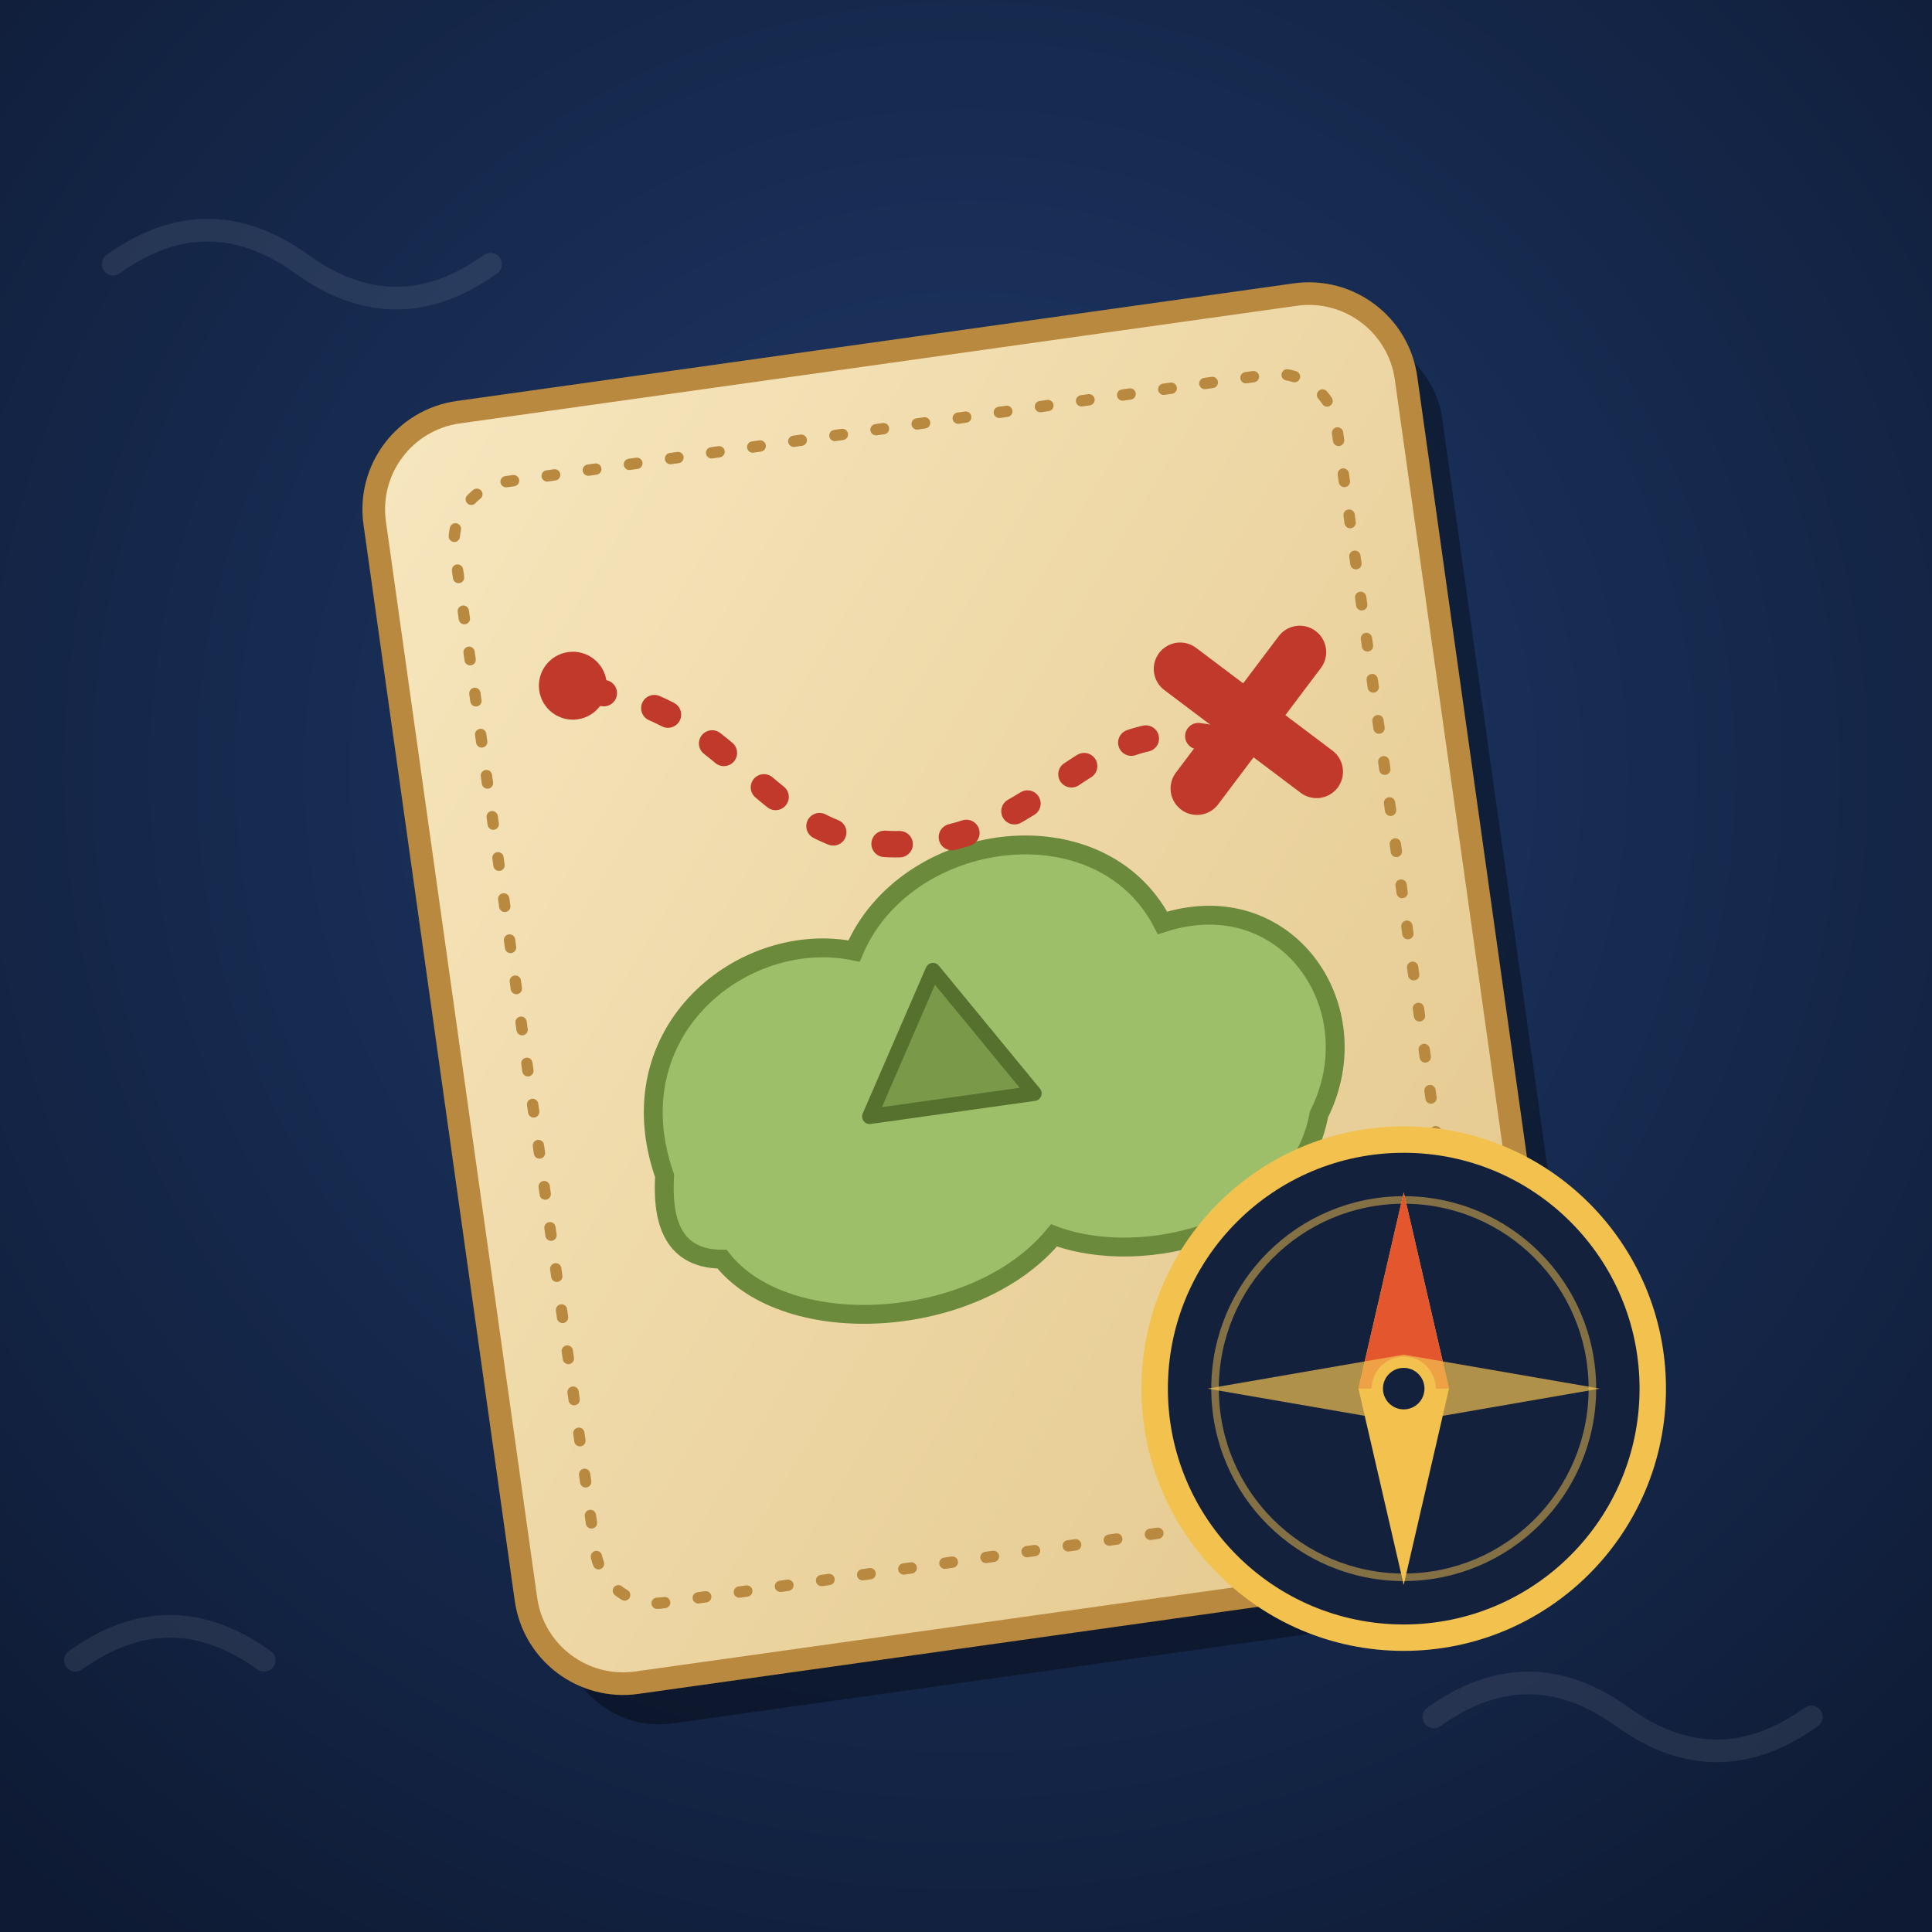
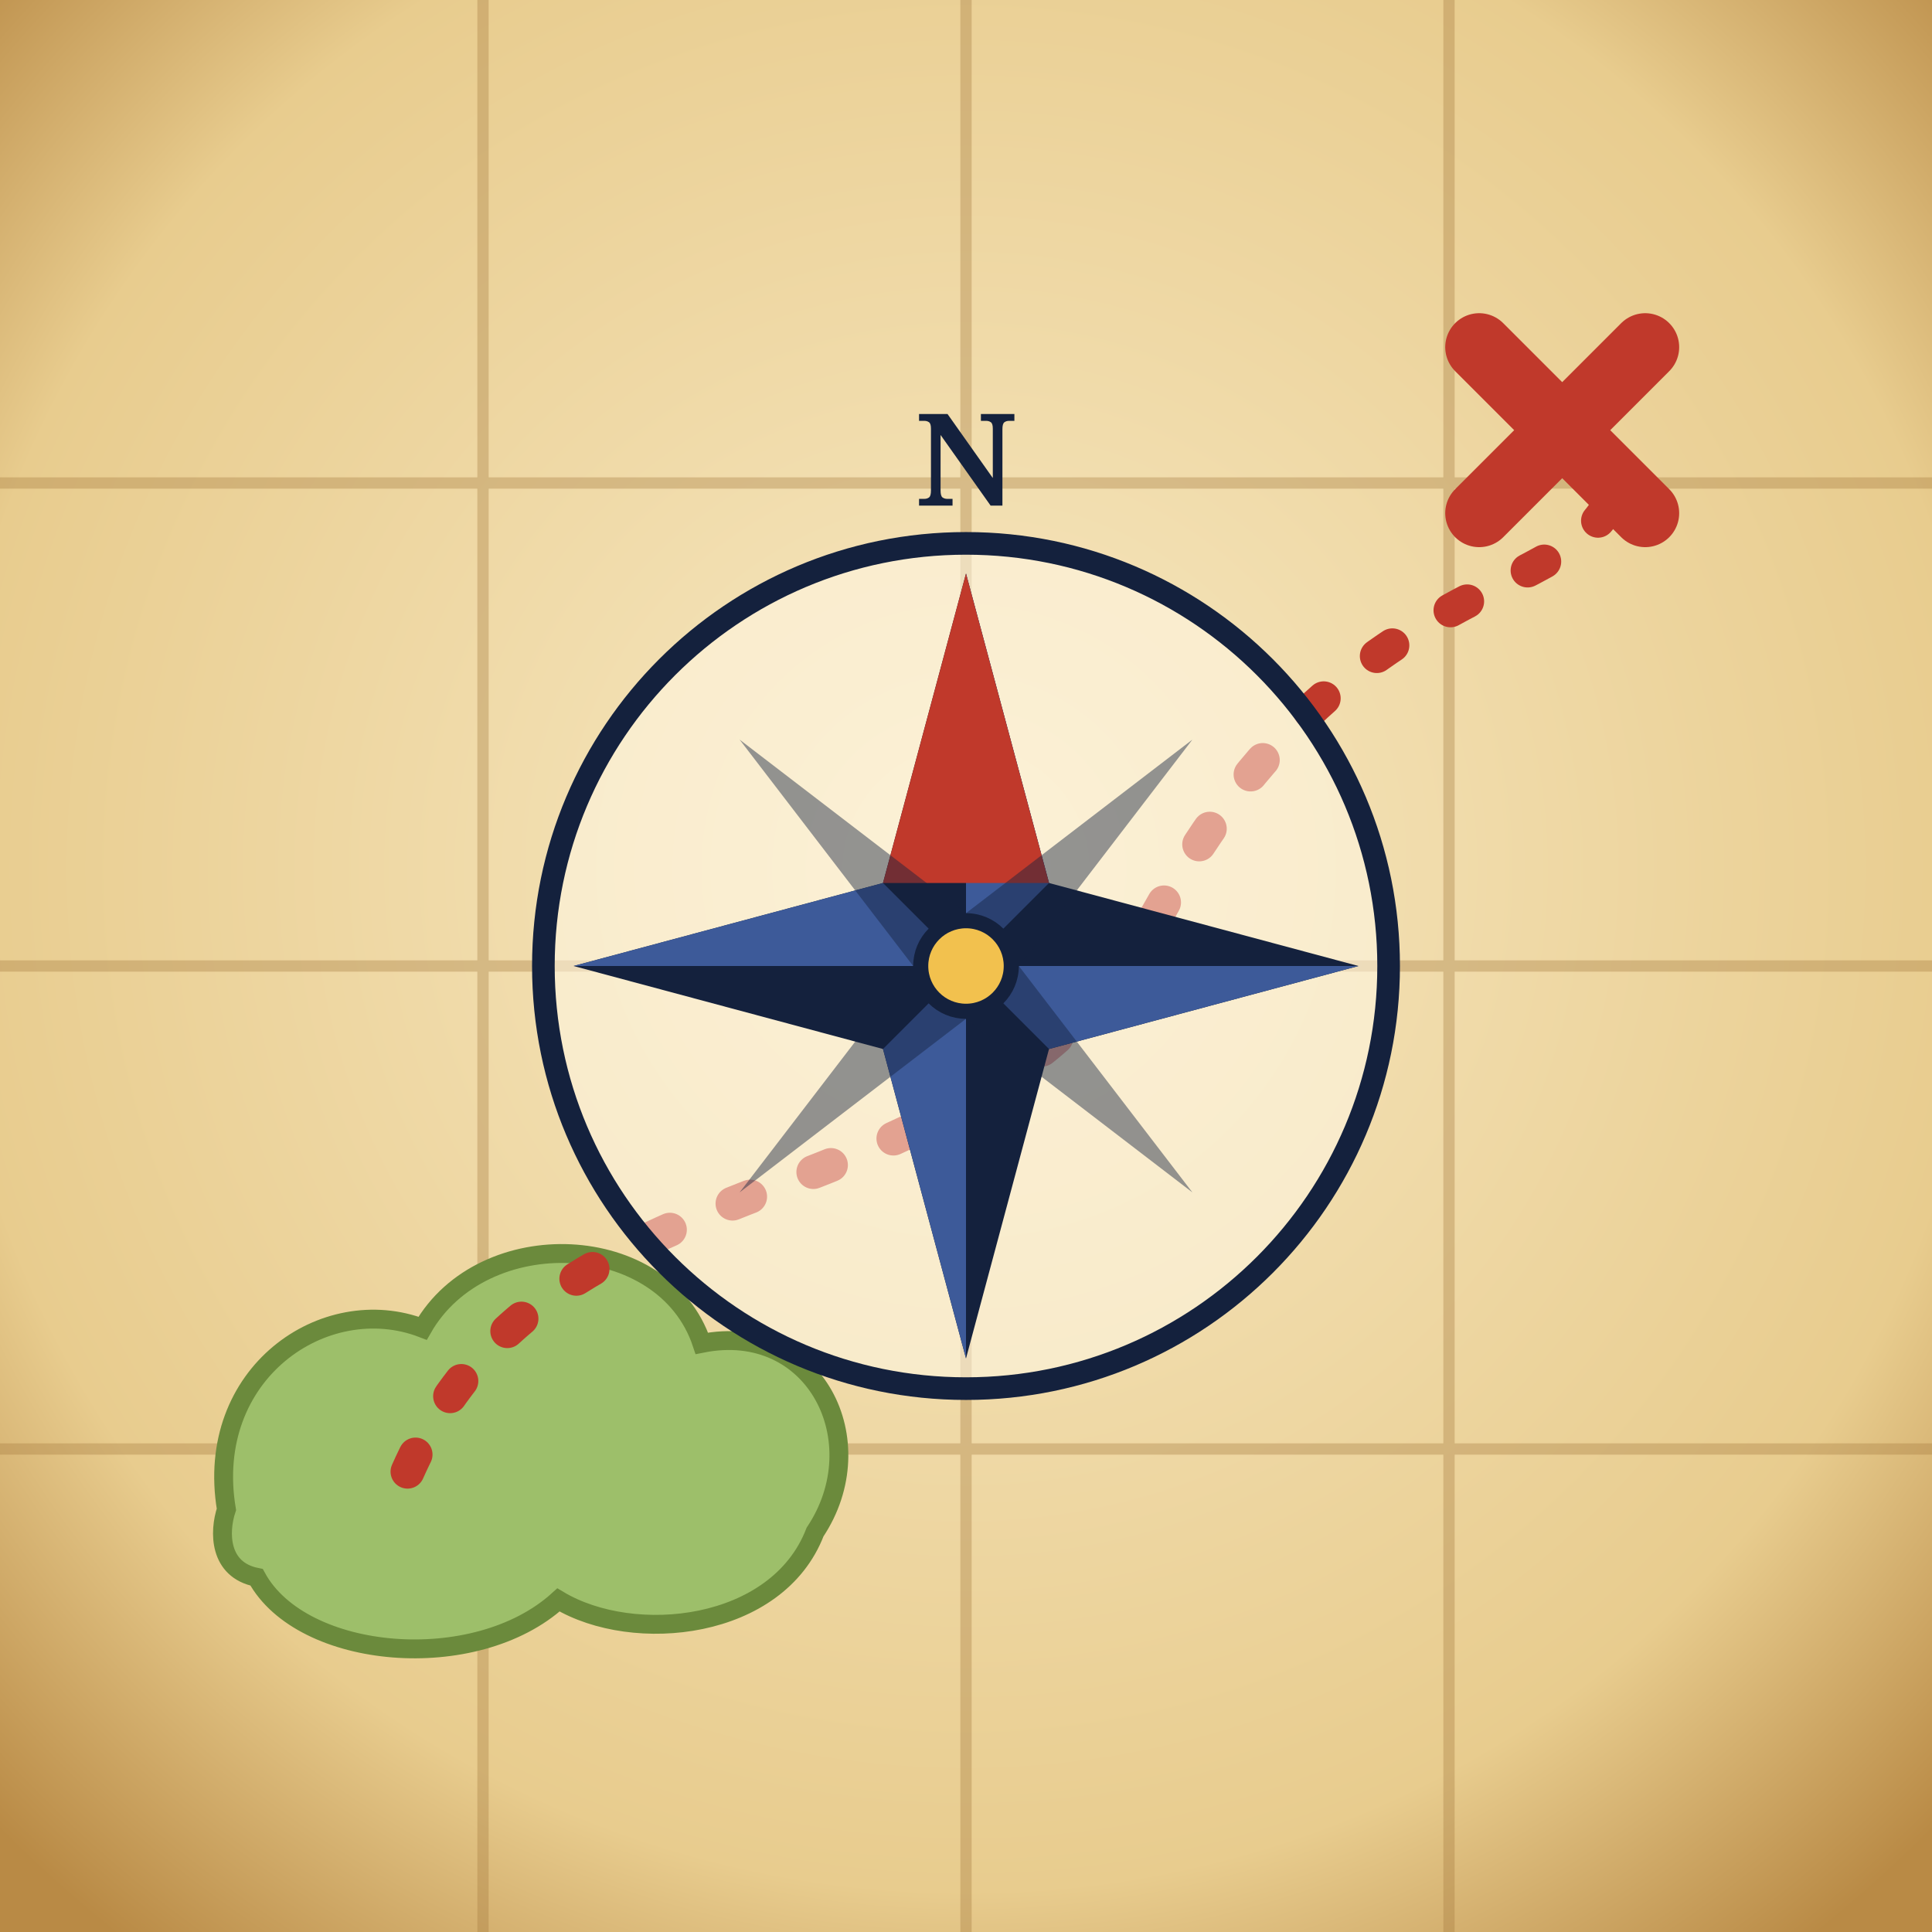
<svg xmlns="http://www.w3.org/2000/svg" viewBox="0 0 512 512">
  <defs>
-     <radialGradient id="sea" cx="50%" cy="40%" r="75%">
-       <stop offset="0" stop-color="#1f3a6b" />
-       <stop offset="1" stop-color="#0e1a33" />
+     <radialGradient id="p" cx="50%" cy="45%" r="70%">
+       <stop offset="0" stop-color="#f8e9c4" />
+       <stop offset=".75" stop-color="#e8cc8e" />
+       <stop offset="1" stop-color="#b98a45" />
    </radialGradient>
-     <linearGradient id="paper" x1="0" y1="0" x2="1" y2="1">
-       <stop offset="0" stop-color="#f7e7bf" />
-       <stop offset="1" stop-color="#e3c68a" />
-     </linearGradient>
  </defs>
-   <rect width="512" height="512" fill="url(#sea)" />
-   <g fill="none" stroke="#ffffff" stroke-opacity=".08" stroke-width="6" stroke-linecap="round">
-     <path d="M30 70q25-18 50 0t50 0" />
-     <path d="M380 455q25-18 50 0t50 0" />
-     <path d="M20 440q25-18 50 0" />
+   <rect width="512" height="512" fill="url(#p)" />
+   <g fill="none" stroke="#a37a3c" stroke-opacity=".35" stroke-width="3">
+     <path d="M0 128H512M0 256H512M0 384H512M128 0V512M256 0V512M384 0V512" />
  </g>
-   <g transform="rotate(-8 256 262)">
-     <rect x="118" y="92" width="276" height="340" rx="26" fill="#000" opacity=".35" transform="translate(8 12)" />
-     <rect x="118" y="92" width="276" height="340" rx="26" fill="url(#paper)" stroke="#b8893f" stroke-width="6" />
-     <rect x="138" y="112" width="236" height="300" rx="16" fill="none" stroke="#b8893f" stroke-width="3" stroke-dasharray="2 9" stroke-linecap="round" />
-     <path d="M170 300c-8-40 30-62 58-52 18-30 70-30 82 4 34-6 52 30 34 56-10 30-52 34-74 22-24 22-74 18-88-6-14-2-14-14-12-24z" fill="#9dbf6a" stroke="#6b8a3c" stroke-width="5" />
-     <path d="M226 292l22-36 22 36z" fill="#7a9a4a" stroke="#56702e" stroke-width="4" stroke-linejoin="round" />
-     <path d="M168 170c40 10 40 50 80 52s52-34 92-12" fill="none" stroke="#c0392b" stroke-width="7" stroke-dasharray="4 14" stroke-linecap="round" />
-     <g stroke="#c0392b" stroke-width="14" stroke-linecap="round">
-       <path d="M324 186l32 32M356 186l-32 32" />
-     </g>
-     <circle cx="164" cy="168" r="9" fill="#c0392b" />
+   <path d="M60 400c-6-36 26-58 52-48 16-28 64-26 74 4 30-6 46 26 30 50-10 26-48 30-68 18-22 20-68 16-80-6-10-2-10-12-8-18z" fill="#9dbf6a" stroke="#6b8a3c" stroke-width="5" />
+   <path d="M108 390c40-90 150-60 200-150s110-80 120-110" fill="none" stroke="#c0392b" stroke-width="9" stroke-dasharray="5 18" stroke-linecap="round" />
+   <g stroke="#c0392b" stroke-width="18" stroke-linecap="round">
+     <path d="M392 92l44 44M436 92l-44 44" />
  </g>
-   <g transform="translate(372 368)">
-     <circle r="66" fill="#14213d" stroke="#f2c14e" stroke-width="7" />
-     <circle r="50" fill="none" stroke="#f2c14e" stroke-opacity=".5" stroke-width="2" />
-     <path d="M0-52 12 0 0 52-12 0z" fill="#f2c14e" />
-     <path d="M0-52 12 0H-12z" fill="#e4572e" />
-     <path d="M-52 0 0-9 52 0 0 9z" fill="#f2c14e" opacity=".7" />
-     <circle r="7" fill="#14213d" stroke="#f2c14e" stroke-width="3" />
+   <g transform="translate(256 256)">
+     <circle r="112" fill="#fff8e6" fill-opacity=".55" stroke="#14213d" stroke-width="6" />
+     <path d="M0-104 22-22 104 0 22 22 0 104-22 22-104 0-22-22z" fill="#14213d" />
+     <path d="M0-104 22-22 0 0zM104 0 22 22 0 0zM0 104-22 22 0 0zM-104 0-22-22 0 0z" fill="#3d5a99" />
+     <path d="M0-104 22-22H-22z" fill="#c0392b" />
+     <path d="M-60-60 0-14 60-60 14 0 60 60 0 14-60 60-14 0z" fill="#14213d" opacity=".45" />
+     <circle r="12" fill="#f2c14e" stroke="#14213d" stroke-width="4" />
+     <text y="-122" font-family="Georgia,serif" font-weight="700" font-size="34" text-anchor="middle" fill="#14213d">N</text>
  </g>
</svg>
